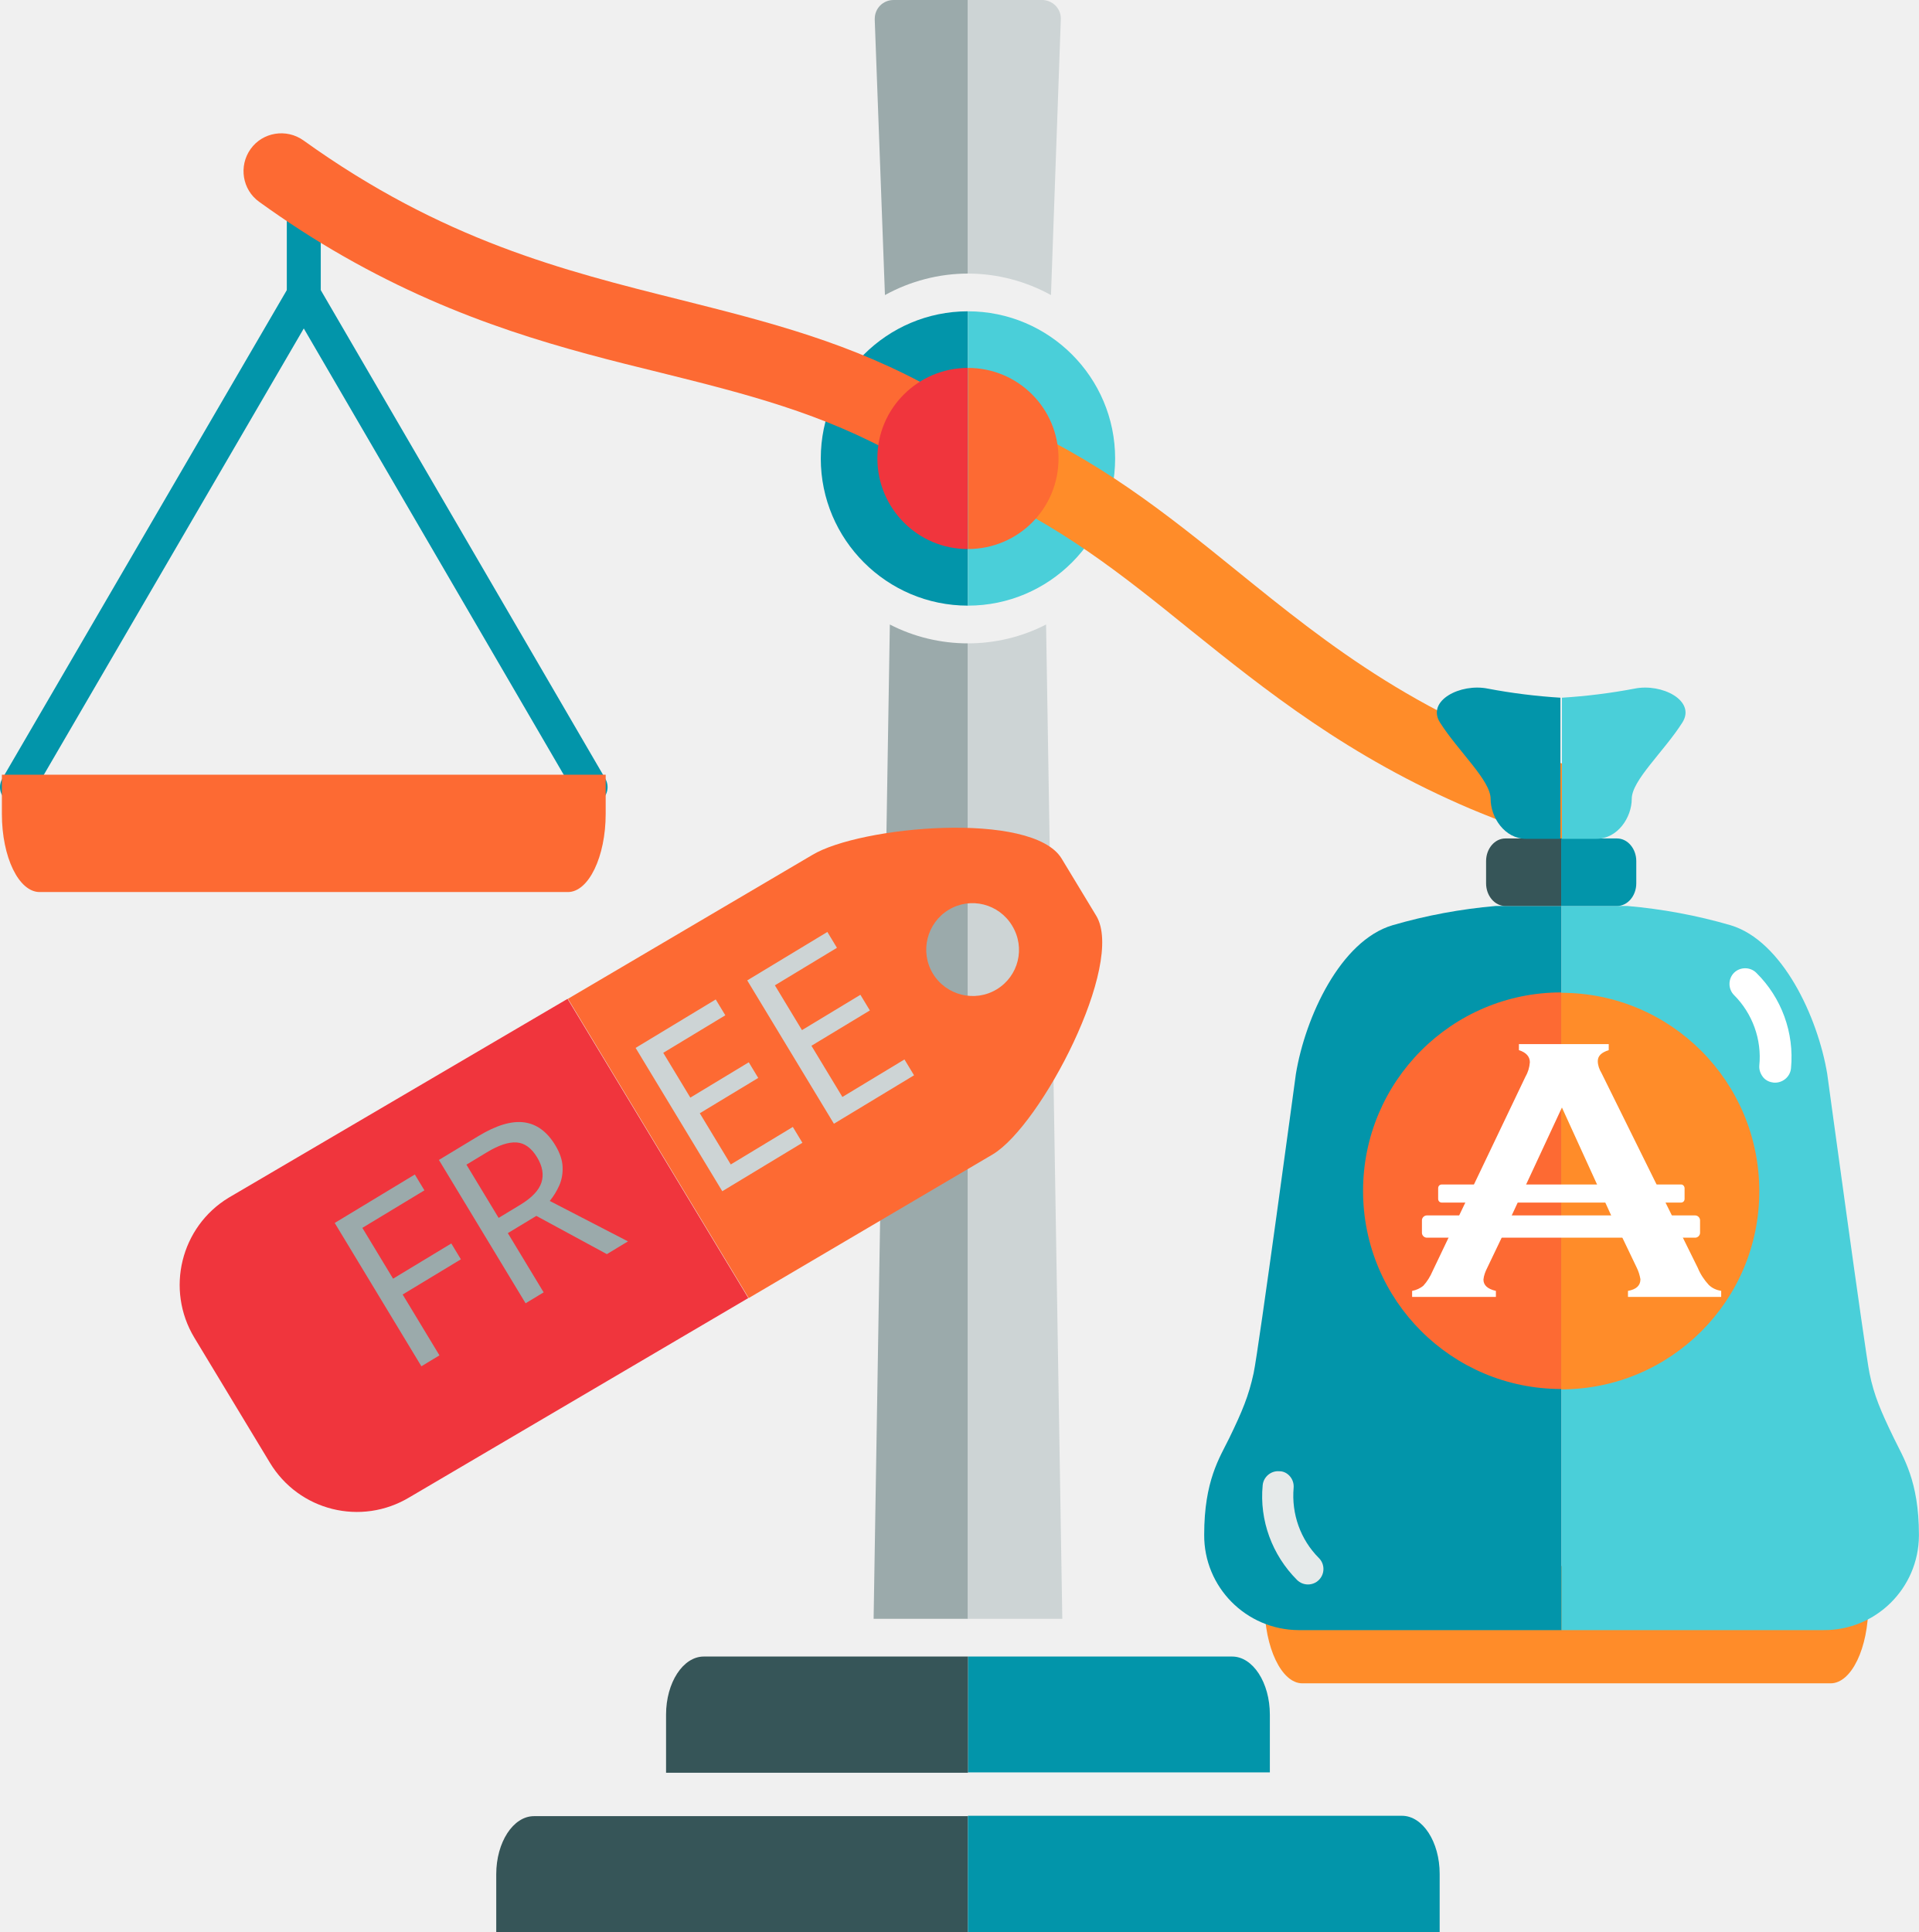
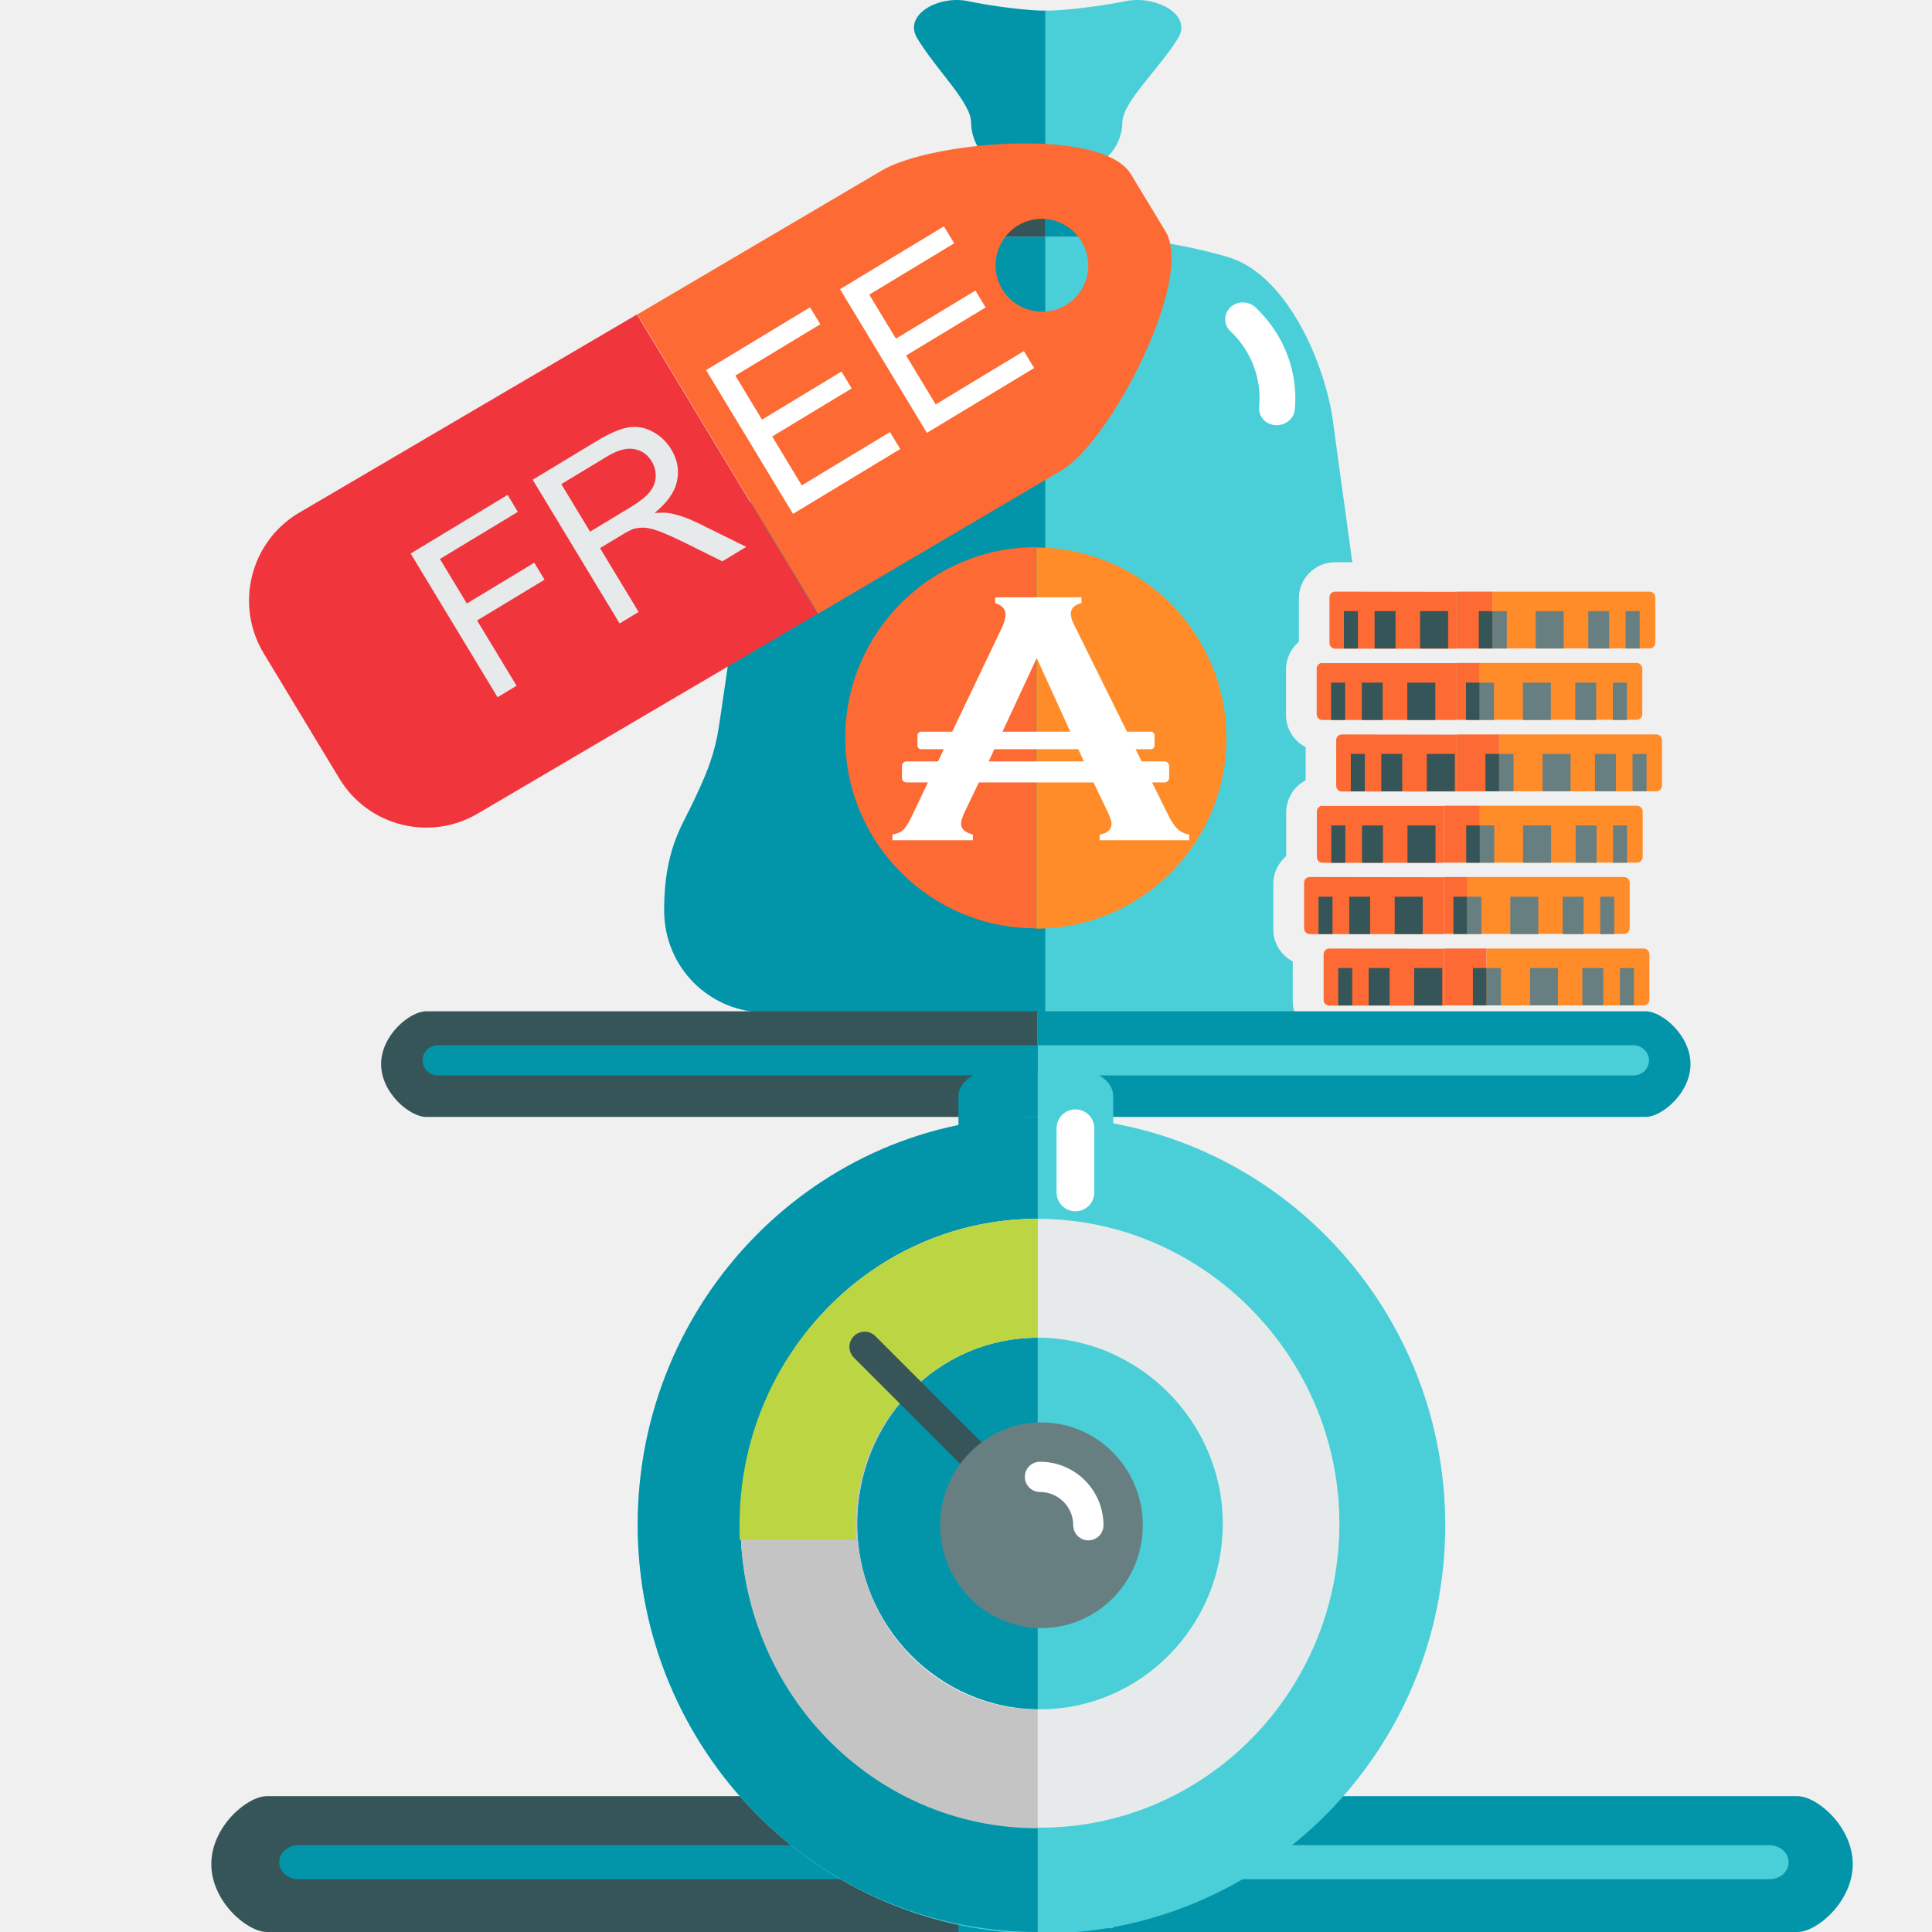
- <svg xmlns="http://www.w3.org/2000/svg" version="1.1" id="Balance" x="0px" y="0px" viewBox="0 0 508.5 512" style="enable-background:new 0 0 508.5 512;" xml:space="preserve">
-   <style type="text/css">
- 	.st0{fill:#365558;}
- 	.st1{fill:#0295AA;}
- 	.st2{fill:#9BAAAB;}
- 	.st3{fill:#CDD4D5;}
- 	.st4{fill:none;stroke:#0295AA;stroke-width:9;stroke-linecap:round;stroke-linejoin:round;}
- 	.st5{fill:#FD6A33;}
- 	.st6{fill:#FF8C29;}
- 	.st7{fill:#F0353D;}
- 	.st8{fill:#4ACFD9;}
- 	.st9{fill:#E6EAEA;}
- 	.st10{fill:#FFFFFF;}
- 	.st11{font-family:'ArialMT';}
- 	.st12{font-size:62.177px;}
- </style>
-   <path class="st0" d="M141.5,481.3c-5.5,0-10,6.9-10,15.4V512h125v-30.7H141.5z" />
-   <path class="st1" d="M381.5,496.6c0-8.5-4.5-15.4-10-15.4h-115V512h125V496.6z" />
-   <path class="st1" d="M336.5,454.4c0-8.5-4.5-15.4-10-15.4h-70v30.7h80V454.4z" />
-   <path class="st0" d="M186.5,439c-5.5,0-10,6.9-10,15.4v15.4h80V439H186.5z" />
-   <path class="st2" d="M231.5,429h25V170.5c-7.2,0-14.3-1.7-20.7-5L231.5,429z" />
-   <path class="st3" d="M256.5,170.5V429h25l-4.3-263.5C270.8,168.8,263.7,170.5,256.5,170.5z" />
-   <path class="st2" d="M234.5,78.2c6.7-3.7,14.3-5.7,22-5.7V0h-19.7c-2.8,0-5,2.2-5,5c0,0.1,0,0.2,0,0.3L234.5,78.2z" />
-   <path class="st3" d="M281.1,5.3c0.2-2.8-1.9-5.1-4.7-5.3c-0.1,0-0.2,0-0.3,0h-19.6v72.5c7.7,0,15.3,2,22,5.7L281.1,5.3z" />
-   <polyline class="st4" points="156.5,208.6 80.5,78.1 4.5,208.6 " />
-   <line class="st4" x1="80.5" y1="78.1" x2="80.5" y2="54.5" />
-   <path id="plato" class="st5" d="M160.5,205.3H0.5v10.4c0,11.5,4.5,20.7,10,20.7h140c5.5,0,10-9.4,10-20.7V205.3z" />
-   <path id="plato-2" class="st6" d="M495.1,415h-160v10.3c0,11.3,4.5,20.8,10,20.8h140c5.5,0,10-9.3,10-20.8V415z" />
-   <path class="st1" d="M217.5,121.5c0,21.5,17.5,39,39,39v-78C235,82.5,217.5,100,217.5,121.5z" />
-   <path class="st5" d="M180.1,79.4c-30.8-7.7-62.8-15.7-99.7-42.2c-4.5-3.2-10.8-2.2-14,2.3c-3.2,4.5-2.2,10.8,2.3,14l0,0  c7.2,5.2,14.6,10,22.3,14.4c31,17.7,58.9,24.7,84.2,30.9c22.1,5.5,42.9,10.7,63.3,22.3l9.9-17.4C225.7,90.8,203.5,85.3,180.1,79.4z" />
-   <path class="st7" d="M232.5,121.5c0,13.2,10.7,24,23.9,24c0,0,0.1,0,0.1,0v-48c-13.2,0-24,10.7-24,23.9  C232.5,121.4,232.5,121.5,232.5,121.5z" />
-   <path class="st8" d="M256.5,82.5v78c21.5,0,39-17.5,39-39S278,82.5,256.5,82.5z" />
-   <path class="st6" d="M426.9,216.9c1.6-5.3-1.3-10.9-6.6-12.5c-43.1-13.2-68.2-33.4-92.4-53c-19-15.4-37.1-29.9-62.2-40.6l-7.8,18.4  c22.6,9.6,39.6,23.2,57.5,37.7c19.8,15.9,41.9,33.7,74.4,47.5c8.1,3.4,16.4,6.4,24.8,9c5.1,1.7,10.5-1.1,12.2-6.1  C426.8,217.2,426.9,217,426.9,216.9z" />
-   <path class="st5" d="M256.5,97.5v48c13.3,0,24-10.7,24-24S269.8,97.5,256.5,97.5z" />
-   <path class="st1" d="M369,245.2c-13.8,4.1-23.1,24.3-25.6,39.4c0,0-9.9,73.3-11.2,79.3s-3,10.1-6.5,17.3c-2.5,5.1-6.6,11.2-6.6,25.5  c-0.1,13.9,11.1,25.2,25,25.3c0.1,0,0.2,0,0.3,0h69.4V240.1h-17.5C387.1,240.9,377.9,242.6,369,245.2z" />
-   <path class="st8" d="M431.3,240.1h-17.5V432h69.4c13.9,0.1,25.2-11.1,25.3-25c0-0.1,0-0.2,0-0.3c0-14.3-4.2-20.5-6.6-25.5  c-3.5-7.2-5.3-11.4-6.5-17.3s-11.2-79.3-11.2-79.3c-2.5-15.1-11.9-35.3-25.6-39.4C449.7,242.6,440.5,240.9,431.3,240.1z" />
-   <path class="st0" d="M398.9,222.2c-2.8,0-5.1,2.7-5.1,6v5.9c0,3.3,2.3,6,5.1,6h14.8v-17.9H398.9z" />
-   <path class="st1" d="M428.5,222.2c2.8,0,5.1,2.7,5.1,6v5.9c0,3.3-2.3,6-5.1,6h-14.8v-17.9H428.5z" />
-   <path class="st1" d="M394.3,182.5c-7.3-1.5-16.4,3.2-12.7,9c4.9,7.7,13.4,15.3,13.4,20.2s3.7,10.6,9.4,10.6h9.1v-37.4  C407.1,184.5,400.6,183.7,394.3,182.5z" />
-   <path class="st8" d="M433.1,182.5c7.3-1.5,16.4,3.2,12.7,9c-4.9,7.7-13.4,15.3-13.4,20.2s-3.7,10.6-9.4,10.6h-9.1v-37.4  C420.3,184.5,426.8,183.7,433.1,182.5z" />
-   <path class="st9" d="M341.6,391c0.9,0.9,1.3,2.1,1.2,3.3c-0.6,6.9,1.8,13.7,6.7,18.6c1.6,1.6,1.6,4.2,0,5.8s-4.2,1.6-5.8,0  c-6.6-6.6-10-15.8-9.1-25.1c0.2-2.2,2.2-3.9,4.4-3.7c0,0,0.1,0,0.1,0C340,389.9,340.9,390.3,341.6,391z" />
-   <path class="st10" d="M474.6,283.1c0.9-9.4-2.5-18.7-9.2-25.3c-1.6-1.6-4.3-1.6-5.9,0s-1.6,4.3,0,5.9c4.9,4.9,7.4,11.8,6.7,18.7  c-0.1,1.2,0.4,2.4,1.2,3.3c0.7,0.7,1.6,1.1,2.6,1.2C472.3,287.1,474.4,285.4,474.6,283.1z" />
-   <path class="st6" d="M413.7,263.1v105.1c29,0,52.5-23.5,52.5-52.5C466.2,286.6,442.7,263.1,413.7,263.1z" />
-   <path class="st5" d="M361.2,315.6c0,29,23.5,52.5,52.5,52.5c0,0,0,0,0,0V263C384.7,263,361.2,286.6,361.2,315.6z" />
-   <path class="st10" d="M398.6,326.6l-4.5,9.4c-0.5,1-0.9,2-1,3.1c0,1.5,1.1,2.5,3.3,3v1.6h-22.2v-1.6c1.1-0.2,2.2-0.7,3-1.4  c1-1.1,1.8-2.4,2.4-3.8l24.6-51.5c0.7-1.2,1.1-2.5,1.2-3.9c0-1.5-1-2.6-2.9-3.2v-1.6h23.8v1.6c-1.9,0.6-2.9,1.5-2.9,2.9  c0,1.1,0.4,2.2,1,3.2l25.5,51.6c0.7,1.7,1.7,3.2,2.9,4.5c0.9,0.9,2.1,1.4,3.3,1.6v1.6h-24.7v-1.6c2.2-0.4,3.3-1.4,3.3-3.1  c-0.2-1.1-0.5-2.1-1-3.1l-4.5-9.4 M429,326.6l-15.1-33.1l-15.4,33.1" />
-   <path class="st10" d="M449.2,322.1h-71.1c-0.7,0-1.3,0.6-1.3,1.3v3.3c0,0.7,0.6,1.3,1.3,1.3h71.1c0.7,0,1.3-0.6,1.3-1.3v-3.3  C450.5,322.7,449.9,322.1,449.2,322.1z" />
-   <path class="st10" d="M445.4,313.9h-63.3c-0.6,0-1,0.4-1,1v2.8c0,0.6,0.4,1,1,1h63.3c0.6,0,1-0.4,1-1v-2.8c0-0.5-0.4-1-0.9-1  C445.5,313.9,445.4,313.9,445.4,313.9z" />
-   <path class="st5" d="M215.2,226.6l-64.7,38.1l47.9,79.3l64.7-38.1c12.8-7.7,35.1-50.4,27.4-63.2l-9.2-15.2  C273.5,214.8,227.9,218.9,215.2,226.6z M264.1,262.2c-5.8,3.5-13.4,1.6-16.9-4.2c-3.5-5.8-1.6-13.4,4.2-16.9  c5.8-3.5,13.3-1.6,16.8,4.2C271.8,251.2,269.9,258.7,264.1,262.2L264.1,262.2z" />
-   <path class="st7" d="M150.4,264.7l47.9,79.3l-89.8,52.8c-12.8,7.7-29.3,3.6-37-9.2l-20-33.1c-7.7-12.8-3.6-29.4,9.1-37.1  L150.4,264.7z" />
-   <text transform="matrix(0.8557 -0.5174 0.5174 0.8557 106.503 365.1992)" class="st2 st11 st12">FR</text>
-   <text transform="matrix(0.8557 -0.5174 0.5174 0.8557 186.2372 318.8081)" class="st3 st11 st12">EE</text>
+ <svg xmlns="http://www.w3.org/2000/svg" width="512" height="512" viewBox="0 0 512 512" fill="none">
+   <g clip-path="url(#clip0_392_2514)">
+     <path d="M435.602 251.367H393.938V266.439H435.602C436.41 266.439 437.11 265.793 437.11 264.932V252.821C437.056 252.013 436.41 251.367 435.602 251.367Z" fill="#FF8C29" />
+     <path d="M393.938 251.367H382.688V266.439H393.938V251.367Z" fill="#FD6A33" />
+     <path d="M352.275 251.367C351.467 251.367 350.768 252.013 350.768 252.874V264.986C350.768 265.793 351.414 266.493 352.275 266.493H382.688V251.421L352.275 251.367Z" fill="#FD6A33" />
+     <path d="M424.889 256.535H419.345V266.44H424.889V256.535Z" fill="#687F82" />
+     <path d="M433.017 256.535H429.303V266.44H433.017V256.535Z" fill="#687F82" />
+     <path d="M412.885 256.535H405.457V266.44H412.885V256.535Z" fill="#687F82" />
+     <path d="M368.262 256.535H362.718V266.44H368.262V256.535Z" fill="#365558" />
+     <path d="M358.356 256.535H354.642V266.44H358.356V256.535Z" fill="#365558" />
+     <path d="M382.203 256.535H374.774V266.44H382.203V256.535Z" fill="#365558" />
+     <path d="M397.759 256.535H393.938V266.44H397.759V256.535Z" fill="#687F82" />
+     <path d="M393.938 256.535H390.331V266.44H393.938V256.535Z" fill="#365558" />
+     <path d="M430.381 232.422H388.717V247.494H430.381C431.188 247.494 431.888 246.848 431.888 245.987V233.875C431.888 233.122 431.242 232.422 430.381 232.422Z" fill="#FF8C29" />
+     <path d="M388.769 232.422H382.687V247.494H388.769V232.422Z" fill="#FD6A33" />
+     <path d="M347.106 232.422C346.298 232.422 345.599 233.068 345.599 233.929V246.041C345.599 246.848 346.245 247.548 347.106 247.548H382.687V232.476L347.106 232.422Z" fill="#FD6A33" />
+     <path d="M419.668 237.641H414.124V247.545H419.668V237.641Z" fill="#687F82" />
+     <path d="M427.796 237.641H424.082V247.545H427.796V237.641Z" fill="#687F82" />
+     <path d="M407.664 237.641H400.235V247.545H407.664V237.641Z" fill="#687F82" />
+     <path d="M363.095 237.641H357.551V247.545H363.095V237.641Z" fill="#365558" />
+     <path d="M353.134 237.641H349.42V247.545H353.134V237.641Z" fill="#365558" />
+     <path d="M377.035 237.641H369.606V247.545H377.035V237.641Z" fill="#365558" />
+     <path d="M392.592 237.641H388.771V247.545H392.592V237.641Z" fill="#687F82" />
+     <path d="M388.771 237.641H385.164V247.545H388.771V237.641Z" fill="#365558" />
+     <path d="M433.824 213.527H392.16V228.6H433.824C434.632 228.6 435.331 227.954 435.331 227.092V214.981C435.278 214.173 434.632 213.527 433.824 213.527Z" fill="#FF8C29" />
+     <path d="M392.161 213.527H382.687V228.6H392.161V213.527Z" fill="#FD6A33" />
+     <path d="M350.496 213.527C349.689 213.527 348.989 214.173 348.989 215.035V227.146C348.989 227.954 349.635 228.653 350.496 228.653H382.687V213.581H350.496V213.527Z" fill="#FD6A33" />
+     <path d="M423.115 218.746H417.57V228.651H423.115V218.746Z" fill="#687F82" />
+     <path d="M431.189 218.746H427.475V228.651H431.189V218.746Z" fill="#687F82" />
+     <path d="M411.055 218.746H403.627V228.651H411.055V218.746Z" fill="#687F82" />
+     <path d="M366.486 218.746H360.941V228.651H366.486V218.746Z" fill="#365558" />
+     <path d="M356.528 218.746H352.813V228.651H356.528V218.746Z" fill="#365558" />
+     <path d="M380.426 218.746H372.997V228.651H380.426V218.746Z" fill="#365558" />
+     <path d="M395.983 218.746H392.161V228.651H395.983V218.746Z" fill="#687F82" />
+     <path d="M392.161 218.746H388.555V228.651H392.161V218.746Z" fill="#365558" />
+     <path d="M438.94 194.633H397.276V209.705H438.94C439.748 209.705 440.448 209.059 440.448 208.198V196.086C440.394 195.279 439.748 194.633 438.94 194.633Z" fill="#FF8C29" />
+     <path d="M397.276 194.633H386.025V209.705H397.276V194.633Z" fill="#FD6A33" />
+     <path d="M355.613 194.633C354.805 194.633 354.105 195.279 354.105 196.14V208.252C354.105 209.059 354.751 209.759 355.613 209.759H386.026V194.687L355.613 194.633Z" fill="#FD6A33" />
+     <path d="M428.228 199.797H422.684V209.702H428.228V199.797Z" fill="#687F82" />
+     <path d="M436.356 199.797H432.642V209.702H436.356V199.797Z" fill="#687F82" />
+     <path d="M416.224 199.797H408.796V209.702H416.224V199.797Z" fill="#687F82" />
+     <path d="M371.598 199.797H366.054V209.702H371.598V199.797Z" fill="#365558" />
+     <path d="M361.695 199.797H357.98V209.702H361.695V199.797Z" fill="#365558" />
+     <path d="M385.541 199.797H378.112V209.702H385.541V199.797Z" fill="#365558" />
+     <path d="M401.098 199.797H397.276V209.702H401.098V199.797Z" fill="#687F82" />
+     <path d="M397.274 199.797H393.667V209.702H397.274V199.797Z" fill="#365558" />
+     <path d="M433.717 175.684H392.053V190.756H433.717C434.524 190.756 435.224 190.11 435.224 189.249V177.137C435.224 176.383 434.578 175.684 433.717 175.684Z" fill="#FF8C29" />
+     <path d="M392.106 175.684H386.023V190.756H392.106V175.684Z" fill="#FD6A33" />
+     <path d="M350.443 175.684C349.635 175.684 348.936 176.33 348.936 177.191V189.302C348.936 190.11 349.581 190.81 350.443 190.81H386.024V175.737H350.443V175.684Z" fill="#FD6A33" />
+     <path d="M423.006 180.902H417.462V190.807H423.006V180.902Z" fill="#687F82" />
+     <path d="M431.135 180.902H427.421V190.807H431.135V180.902Z" fill="#687F82" />
+     <path d="M411.004 180.902H403.575V190.807H411.004V180.902Z" fill="#687F82" />
+     <path d="M366.432 180.902H360.888V190.807H366.432V180.902Z" fill="#365558" />
+     <path d="M356.473 180.902H352.759V190.807H356.473V180.902Z" fill="#365558" />
+     <path d="M380.373 180.902H372.944V190.807H380.373V180.902Z" fill="#365558" />
+     <path d="M395.93 180.902H392.108V190.807H395.93V180.902Z" fill="#687F82" />
+     <path d="M392.107 180.902H388.5V190.807H392.107V180.902Z" fill="#365558" />
+     <path d="M437.162 156.789H395.498V171.861H437.162C437.97 171.861 438.669 171.215 438.669 170.354V158.296C438.615 157.435 437.97 156.789 437.162 156.789Z" fill="#FF8C29" />
+     <path d="M395.498 156.789H386.024V171.861H395.498V156.789Z" fill="#FD6A33" />
+     <path d="M353.834 156.789C353.027 156.789 352.327 157.435 352.327 158.296V170.408C352.327 171.215 352.973 171.915 353.834 171.915H386.024V156.843L353.834 156.789Z" fill="#FD6A33" />
+     <path d="M426.452 161.957H420.907V171.862H426.452V161.957Z" fill="#687F82" />
+     <path d="M434.525 161.957H430.811V171.862H434.525V161.957Z" fill="#687F82" />
+     <path d="M414.394 161.957H406.966V171.862H414.394V161.957Z" fill="#687F82" />
+     <path d="M369.822 161.957H364.277V171.862H369.822V161.957Z" fill="#365558" />
+     <path d="M359.864 161.957H356.149V171.862H359.864V161.957Z" fill="#365558" />
+     <path d="M383.764 161.957H376.336V171.862H383.764V161.957Z" fill="#365558" />
+     <path d="M399.321 161.957H395.499V171.862H399.321V161.957Z" fill="#687F82" />
+     <path d="M395.5 161.957H391.894V171.862H395.5V161.957Z" fill="#365558" />
+     <path d="M229.292 68.113C214.602 72.477 204.63 94.131 201.949 110.291C201.949 110.291 191.387 188.829 190.047 195.239C188.707 201.649 186.83 206.066 183.077 213.823C180.45 219.264 176 225.835 176 241.188C176 256.54 188.17 268.336 203.021 268.336H277.062V62.727H258.351C258.298 62.727 243.929 63.75 229.292 68.113Z" fill="#0295AA" />
+     <path d="M342.646 254.819C339.554 253.204 337.438 250.027 337.438 246.311V234.194C337.438 231.286 338.794 228.647 340.856 226.87V215.238C340.856 211.576 342.971 208.398 346.009 206.783V198.005C342.917 196.389 340.801 193.212 340.801 189.496V177.379C340.801 174.471 342.158 171.832 344.219 170.055V158.585C344.165 153.307 348.504 148.999 353.821 148.999H358.377C355.611 129.073 353.061 110.279 353.061 110.279C350.349 94.123 340.259 72.474 325.396 68.112C310.532 63.75 295.994 62.727 295.994 62.727H277.062V268.336H343.08C342.754 267.367 342.592 266.344 342.592 265.267V254.819H342.646Z" fill="#4ACFD9" />
+     <path d="M261.499 44.145C258.534 44.145 256.152 46.956 256.152 50.392V56.483C256.152 59.919 258.587 62.731 261.499 62.731H277.062V44.145H261.499Z" fill="#365558" />
+     <path d="M293.49 44.145C296.619 44.145 299.134 46.956 299.134 50.392V56.483C299.134 59.919 296.563 62.731 293.49 62.731H277.062V44.145H293.49Z" fill="#0295AA" />
+     <path d="M256.551 0.313C248.826 -1.351 239.183 3.864 243.125 10.244C248.293 18.732 257.35 27.165 257.35 32.491C257.35 37.818 261.239 44.142 267.366 44.142H277.062C277.062 44.142 277.062 7.359 277.062 2.81C273.173 2.921 263.104 1.7 256.551 0.313Z" fill="#0295AA" />
+     <path d="M298.257 0.313C306.24 -1.351 316.204 3.864 312.13 10.244C306.79 18.732 297.432 27.165 297.432 32.491C297.432 37.818 293.413 44.142 287.082 44.142H277.062C277.062 44.142 277.062 7.359 277.062 2.81C281.081 2.921 291.486 1.7 298.257 0.313Z" fill="#4ACFD9" />
+     <path d="M343.128 108.624C344.095 98.54 340.282 88.618 332.714 81.447C330.892 79.721 327.876 79.721 326.055 81.447C324.234 83.172 324.234 86.03 326.055 87.755C331.632 93.04 334.421 100.427 333.681 107.869C333.567 109.271 334.079 110.457 335.047 111.428C335.843 112.129 336.868 112.614 337.949 112.668C340.624 112.83 342.843 111.05 343.128 108.624Z" fill="white" />
+     <path d="M70.74 476C65.454 476 56 484.126 56 494C56 503.874 65.454 512 70.74 512H271V476H70.74Z" fill="#365558" />
+     <path d="M491 494C491 484.126 481.59 476 476.329 476H277V512H476.329C481.59 512 491 503.874 491 494Z" fill="#0295AA" />
+     <path d="M468.864 489H276V498H468.964C471.784 498 474 496.02 474 493.5C474 490.98 471.684 489 468.864 489Z" fill="#4ACFD9" />
+     <path d="M79.098 489C76.243 489 74 490.98 74 493.5C74 496.02 76.243 498 79.098 498H276V489H79.098Z" fill="#0295AA" />
+     <path d="M112.929 268C108.651 268 101 274.32 101 282C101 289.68 108.651 296 112.929 296H275V268H112.929Z" fill="#365558" />
+     <path d="M448 282C448 274.32 440.393 268 436.139 268H275V296H436.139C440.393 296 448 289.68 448 282Z" fill="#0295AA" />
+     <path d="M275 283H266.071C259.429 283 254 286.332 254 290.444V512H275V283Z" fill="#0295AA" />
+     <path d="M295 290.412C295 286.318 289.83 283 283.503 283H275V511H295V290.412Z" fill="#4ACFD9" />
+     <path d="M432.798 277H275V285H432.88C435.187 285 437 283.24 437 281C437 278.76 435.105 277 432.798 277Z" fill="#4ACFD9" />
+     <path d="M116.114 277C113.81 277 112 278.76 112 281C112 283.24 113.81 285 116.114 285H275V277H116.114Z" fill="#0295AA" />
+     <path d="M277.207 394.346L278.97 414.224C281.455 413.983 283.379 411.819 283.138 409.254L281.856 394.426C281.856 394.266 281.856 394.186 281.856 394.105C280.253 394.186 278.73 394.186 277.207 394.346Z" fill="#FFD1A9" />
+     <path d="M273.198 394.749C273.198 394.909 273.198 395.069 273.198 395.149L274.481 409.978C274.721 412.302 276.645 414.146 278.969 414.065L277.206 394.188C275.923 394.428 274.561 394.588 273.198 394.749Z" fill="#FF8C29" />
+     <path d="M291.875 507.044C291.554 504.559 289.39 502.635 286.905 502.876L287.546 510.09H292.115L291.875 507.044Z" fill="#FD6A33" />
+     <path d="M286.825 503.031C284.5 503.432 282.977 505.516 283.138 507.84L283.378 510.165H287.466L286.825 503.031Z" fill="#FFD1A9" />
+     <path d="M269.671 500.552C267.267 499.831 264.622 501.113 263.9 503.438L261.816 510.09H266.626L269.671 500.552Z" fill="#FFD1A9" />
+     <path d="M272.637 506.242C273.359 503.837 272.076 501.272 269.672 500.551L266.626 510.169H271.435L272.637 506.242Z" fill="#FF8C29" />
+     <path d="M293.477 409.898C292.755 412.302 294.038 414.867 296.442 415.589L302.293 397.073C300.851 396.673 299.408 396.192 297.885 395.871L293.477 409.898Z" fill="#FD6A33" />
+     <path d="M276.004 296C217.002 296 169 344.541 169 404.206C169 463.871 217.002 512.412 276.004 512.412C335.006 512.412 383.008 463.871 383.008 404.206C383.008 344.542 335.006 296 276.004 296Z" fill="#4ACFD9" />
+     <path d="M169 404C169 463.551 216.552 512 275 512V296C216.551 296 169 344.449 169 404Z" fill="#0295AA" />
+     <path d="M275 323C231.245 323 196.252 359.389 196.252 403.805C196.252 448.222 231.849 484.359 275.603 484.359C319.358 484.359 354.954 448.222 354.954 403.805C354.954 359.389 318.754 323 275 323ZM275.603 452.988C248.888 452.988 227.154 430.925 227.154 403.805C227.154 376.685 248.285 354.5 275 354.5C301.715 354.5 324.052 376.685 324.052 403.805C324.052 430.925 302.318 452.988 275.603 452.988Z" fill="#E6EAEA" />
+     <path d="M227.154 403.805C227.154 376.686 248.285 354.5 275 354.5V323C231.245 323 196.252 359.388 196.252 403.805C196.252 448.222 231.246 484.5 275 484.5V453C248.285 452.999 227.154 430.925 227.154 403.805Z" fill="#C4C4C4" />
+     <path d="M196 403.991V408H226.766V403.991C226.766 376.724 248.403 354.5 275 354.5V323C231.439 322.999 196 359.332 196 403.991Z" fill="#BCD643" />
+     <path d="M276.386 408.212C275.356 408.212 274.325 407.819 273.539 407.032L226.288 359.781C224.715 358.208 224.715 355.658 226.288 354.085C227.861 352.513 230.411 352.513 231.983 354.085L279.234 401.337C280.807 402.91 280.807 405.46 279.234 407.032C278.448 407.819 277.417 408.212 276.386 408.212Z" fill="#365558" />
+     <path d="M276.004 376.957C261.198 376.957 249.152 389.182 249.152 404.209C249.152 419.236 261.198 431.461 276.004 431.461C290.809 431.461 302.855 419.236 302.855 404.209C302.855 389.183 290.809 376.957 276.004 376.957Z" fill="#687F82" />
+     <path d="M288.428 408.215C286.214 408.215 284.42 406.421 284.42 404.207C284.42 399.346 280.465 395.39 275.603 395.39C273.39 395.39 271.596 393.596 271.596 391.383C271.596 389.169 273.39 387.375 275.603 387.375C284.885 387.375 292.435 394.926 292.435 404.207C292.435 406.421 290.641 408.215 288.428 408.215Z" fill="white" />
+     <path d="M285 299V316" stroke="white" stroke-width="10" stroke-miterlimit="10" stroke-linecap="round" stroke-linejoin="round" />
+     <path d="M233.588 45.246L168.888 83.346L216.788 162.646L281.488 124.546C294.288 116.846 316.588 74.146 308.888 61.346L299.688 46.146C291.888 33.446 246.288 37.546 233.588 45.246ZM282.488 80.846C276.688 84.346 269.088 82.446 265.588 76.646C262.088 70.846 263.988 63.246 269.788 59.746C275.588 56.246 283.088 58.146 286.588 63.946C290.188 69.846 288.288 77.346 282.488 80.846Z" fill="#FD6A33" />
+     <path d="M168.788 83.344L216.688 162.644L126.888 215.444C114.088 223.144 97.588 219.044 89.888 206.244L69.888 173.144C62.188 160.344 66.288 143.744 78.988 136.044L168.788 83.344Z" fill="#F0353D" />
+     <path d="M131.856 184.777L108.828 146.691L134.521 131.156L137.239 135.65L116.585 148.138L123.717 159.933L141.591 149.126L144.308 153.62L126.435 164.427L136.896 181.729L131.856 184.777ZM164.2 165.22L141.172 127.135L158.058 116.924C161.453 114.872 164.243 113.658 166.428 113.282C168.603 112.89 170.743 113.24 172.846 114.333C174.95 115.426 176.635 117.021 177.902 119.116C179.536 121.818 180.039 124.624 179.41 127.535C178.781 130.446 176.791 133.257 173.441 135.969C175.162 135.804 176.557 135.823 177.627 136.028C179.916 136.489 182.331 137.334 184.873 138.565L197.765 144.925L191.426 148.758L181.595 143.881C178.741 142.485 176.471 141.469 174.785 140.833C173.099 140.196 171.729 139.866 170.674 139.842C169.636 139.807 168.669 139.93 167.775 140.211C167.13 140.435 166.158 140.94 164.859 141.726L159.014 145.26L169.24 162.172L164.2 165.22ZM156.375 140.896L167.208 134.345C169.512 132.953 171.172 131.63 172.188 130.377C173.193 129.106 173.72 127.747 173.767 126.3C173.804 124.835 173.45 123.488 172.707 122.258C171.618 120.457 170.064 119.374 168.046 119.009C166.046 118.634 163.634 119.3 160.811 121.007L148.757 128.296L156.375 140.896Z" fill="#E6EAEA" />
+     <path d="M210.154 136.175L187.126 98.09L214.664 81.44L217.381 85.934L194.884 99.537L201.937 111.202L223.006 98.463L225.707 102.931L204.638 115.67L212.477 128.634L235.858 114.496L238.575 118.991L210.154 136.175ZM245.642 114.718L222.614 76.633L250.151 59.982L252.869 64.477L230.371 78.08L237.424 89.744L258.493 77.005L261.195 81.473L240.126 94.213L247.964 107.176L271.345 93.039L274.063 97.533L245.642 114.718Z" fill="white" />
+     <path d="M274.553 145.098V246.107C302.439 246.107 325.009 223.489 325.009 195.651C325.009 167.813 302.342 145.098 274.553 145.098Z" fill="#FF8C29" />
+     <path d="M224 195.553C224 223.439 246.618 246.01 274.456 246.01V145C246.618 145.097 224 167.618 224 195.553Z" fill="#FD6A33" />
+     <path d="M259.958 206.188L255.608 215.274C255.028 216.531 254.69 217.545 254.69 218.27C254.69 219.672 255.753 220.639 257.831 221.17V222.668H236.518V221.17C237.774 220.929 238.741 220.494 239.417 219.865C240.094 219.237 240.819 218.029 241.689 216.192L265.371 166.654C266.144 165.059 266.482 163.803 266.482 162.884C266.482 161.434 265.564 160.419 263.727 159.791V158.293H286.587V159.791C284.751 160.323 283.784 161.241 283.784 162.594C283.784 163.513 284.074 164.528 284.703 165.687L309.254 215.322C310.269 217.449 311.187 218.85 312.009 219.624C312.782 220.397 313.845 220.929 315.15 221.17V222.668H291.42V221.17C293.499 220.832 294.562 219.865 294.562 218.222C294.562 217.545 294.223 216.579 293.595 215.274L289.246 206.188H259.958ZM289.246 206.188L274.747 174.387L259.958 206.188" fill="white" />
+     <path d="M308.626 201.789H240.239C239.563 201.789 239.031 202.321 239.031 202.997V206.139C239.031 206.815 239.563 207.347 240.239 207.347H308.626C309.303 207.347 309.835 206.815 309.835 206.139V202.997C309.835 202.321 309.303 201.789 308.626 201.789Z" fill="white" />
+     <path d="M305.001 193.91H244.105C243.574 193.91 243.139 194.345 243.139 194.877V197.583C243.139 198.115 243.574 198.55 244.105 198.55H305.001C305.533 198.55 305.968 198.115 305.968 197.583V194.877C305.968 194.345 305.533 193.91 305.001 193.91Z" fill="white" />
+   </g>
+   <defs>
+     <clipPath id="clip0_392_2514">
+       <rect width="512" height="512" fill="white" />
+     </clipPath>
+   </defs>
</svg>
